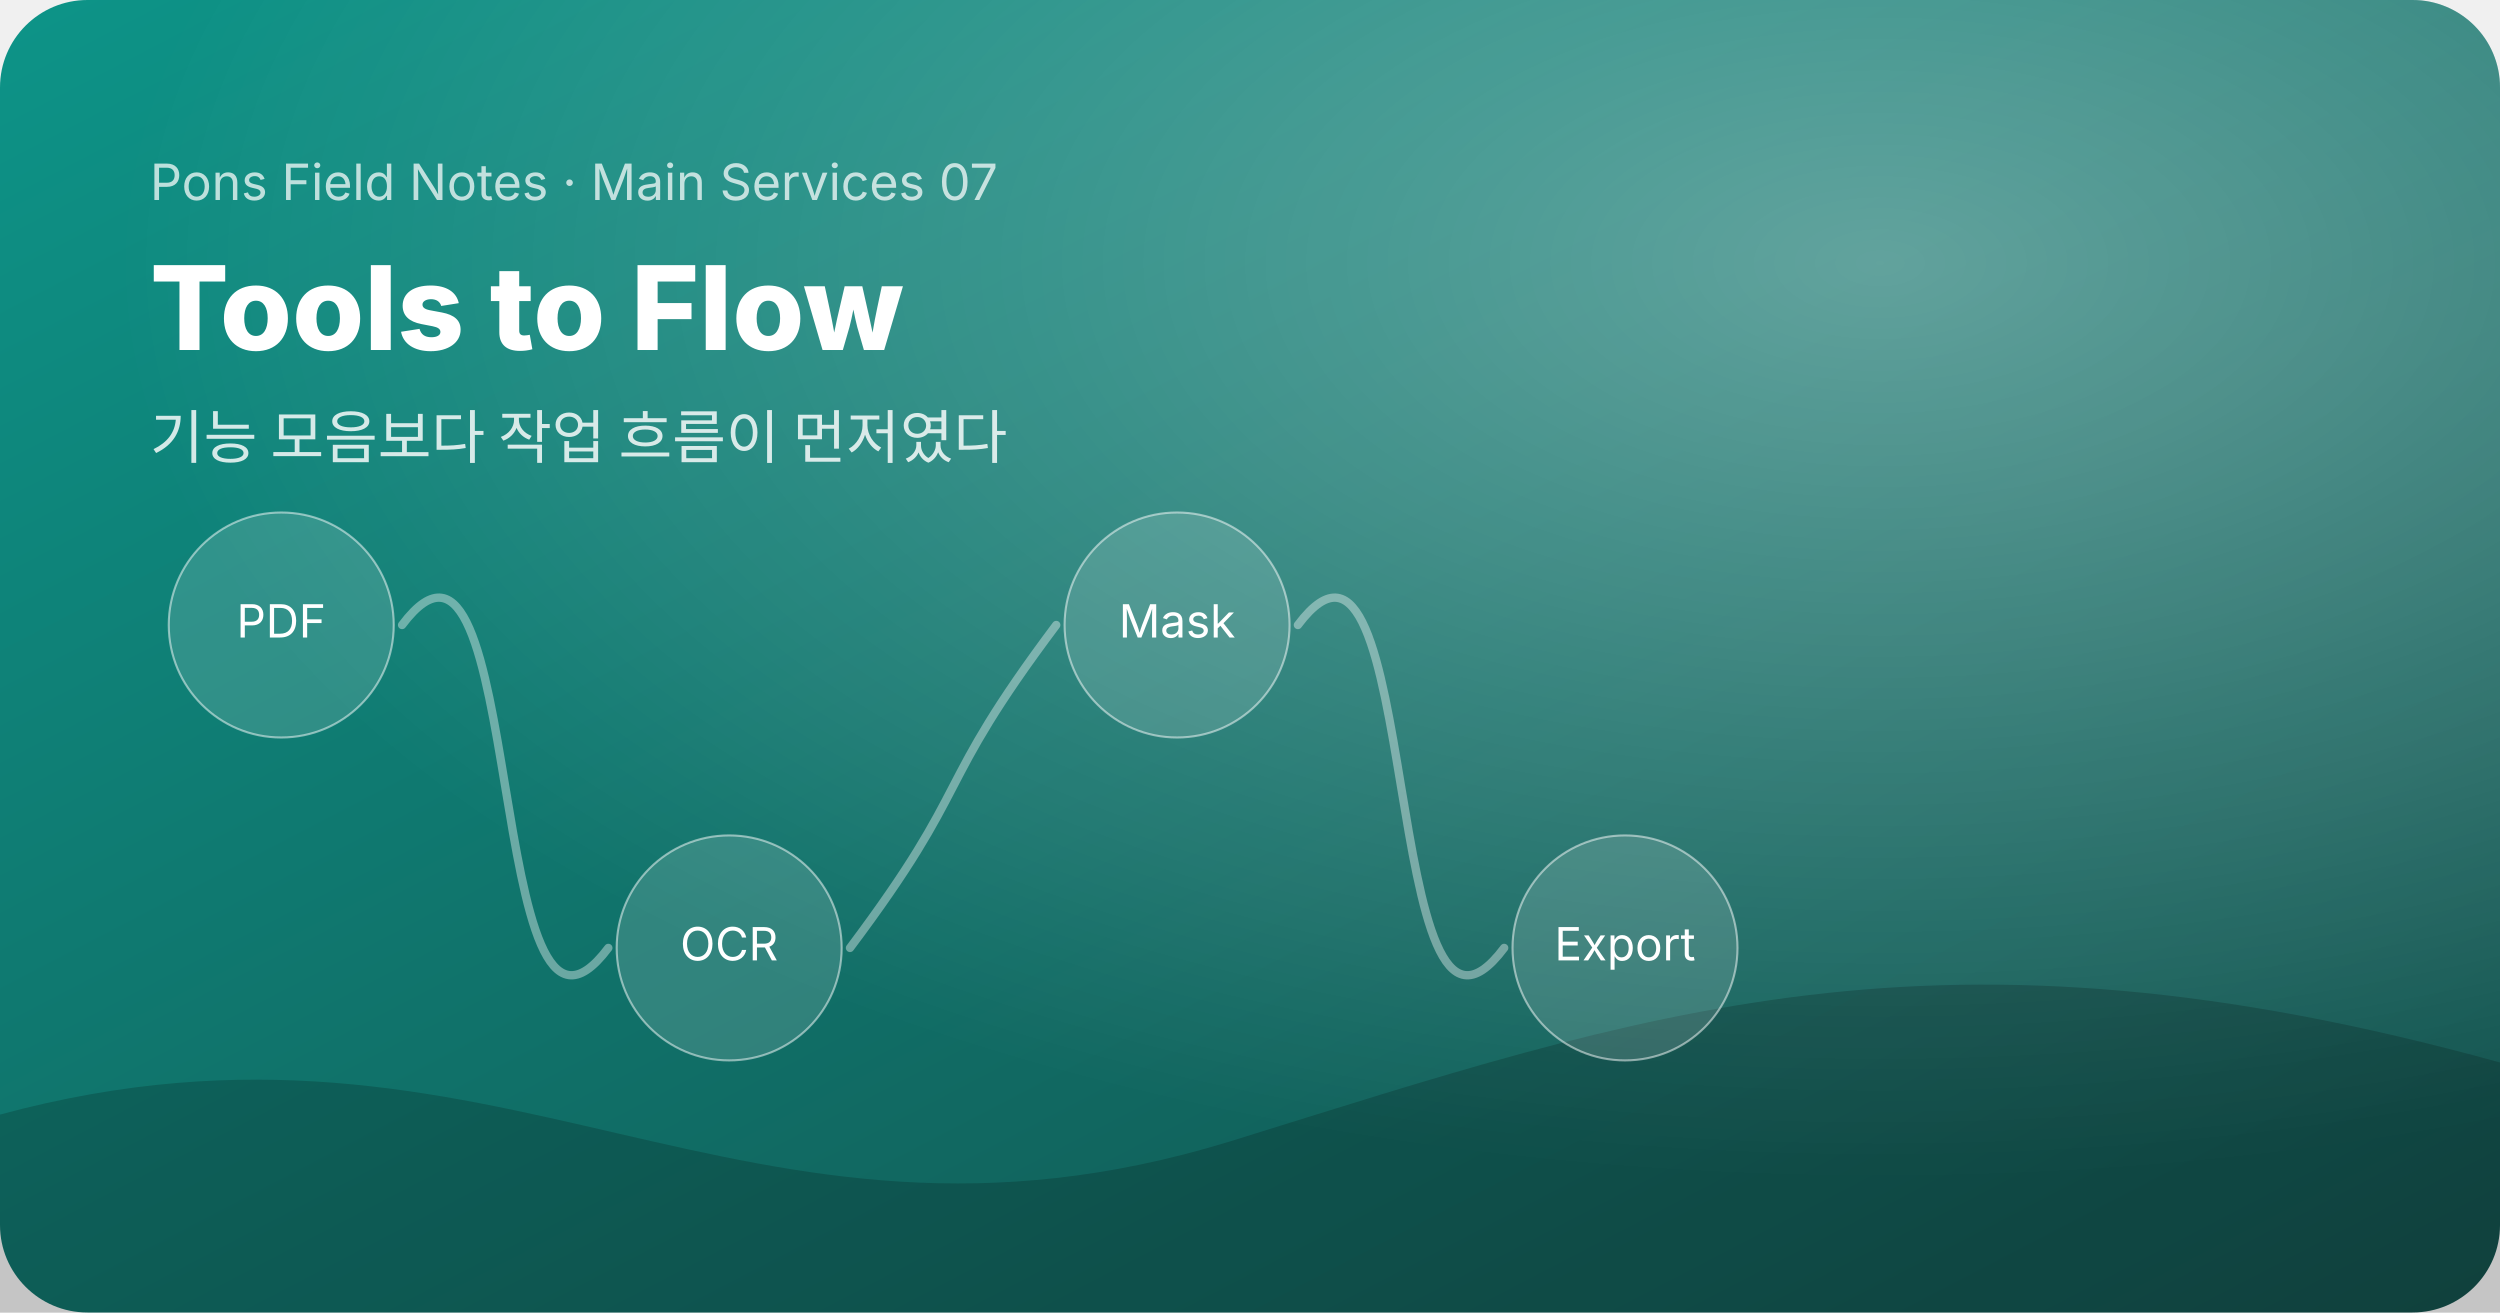
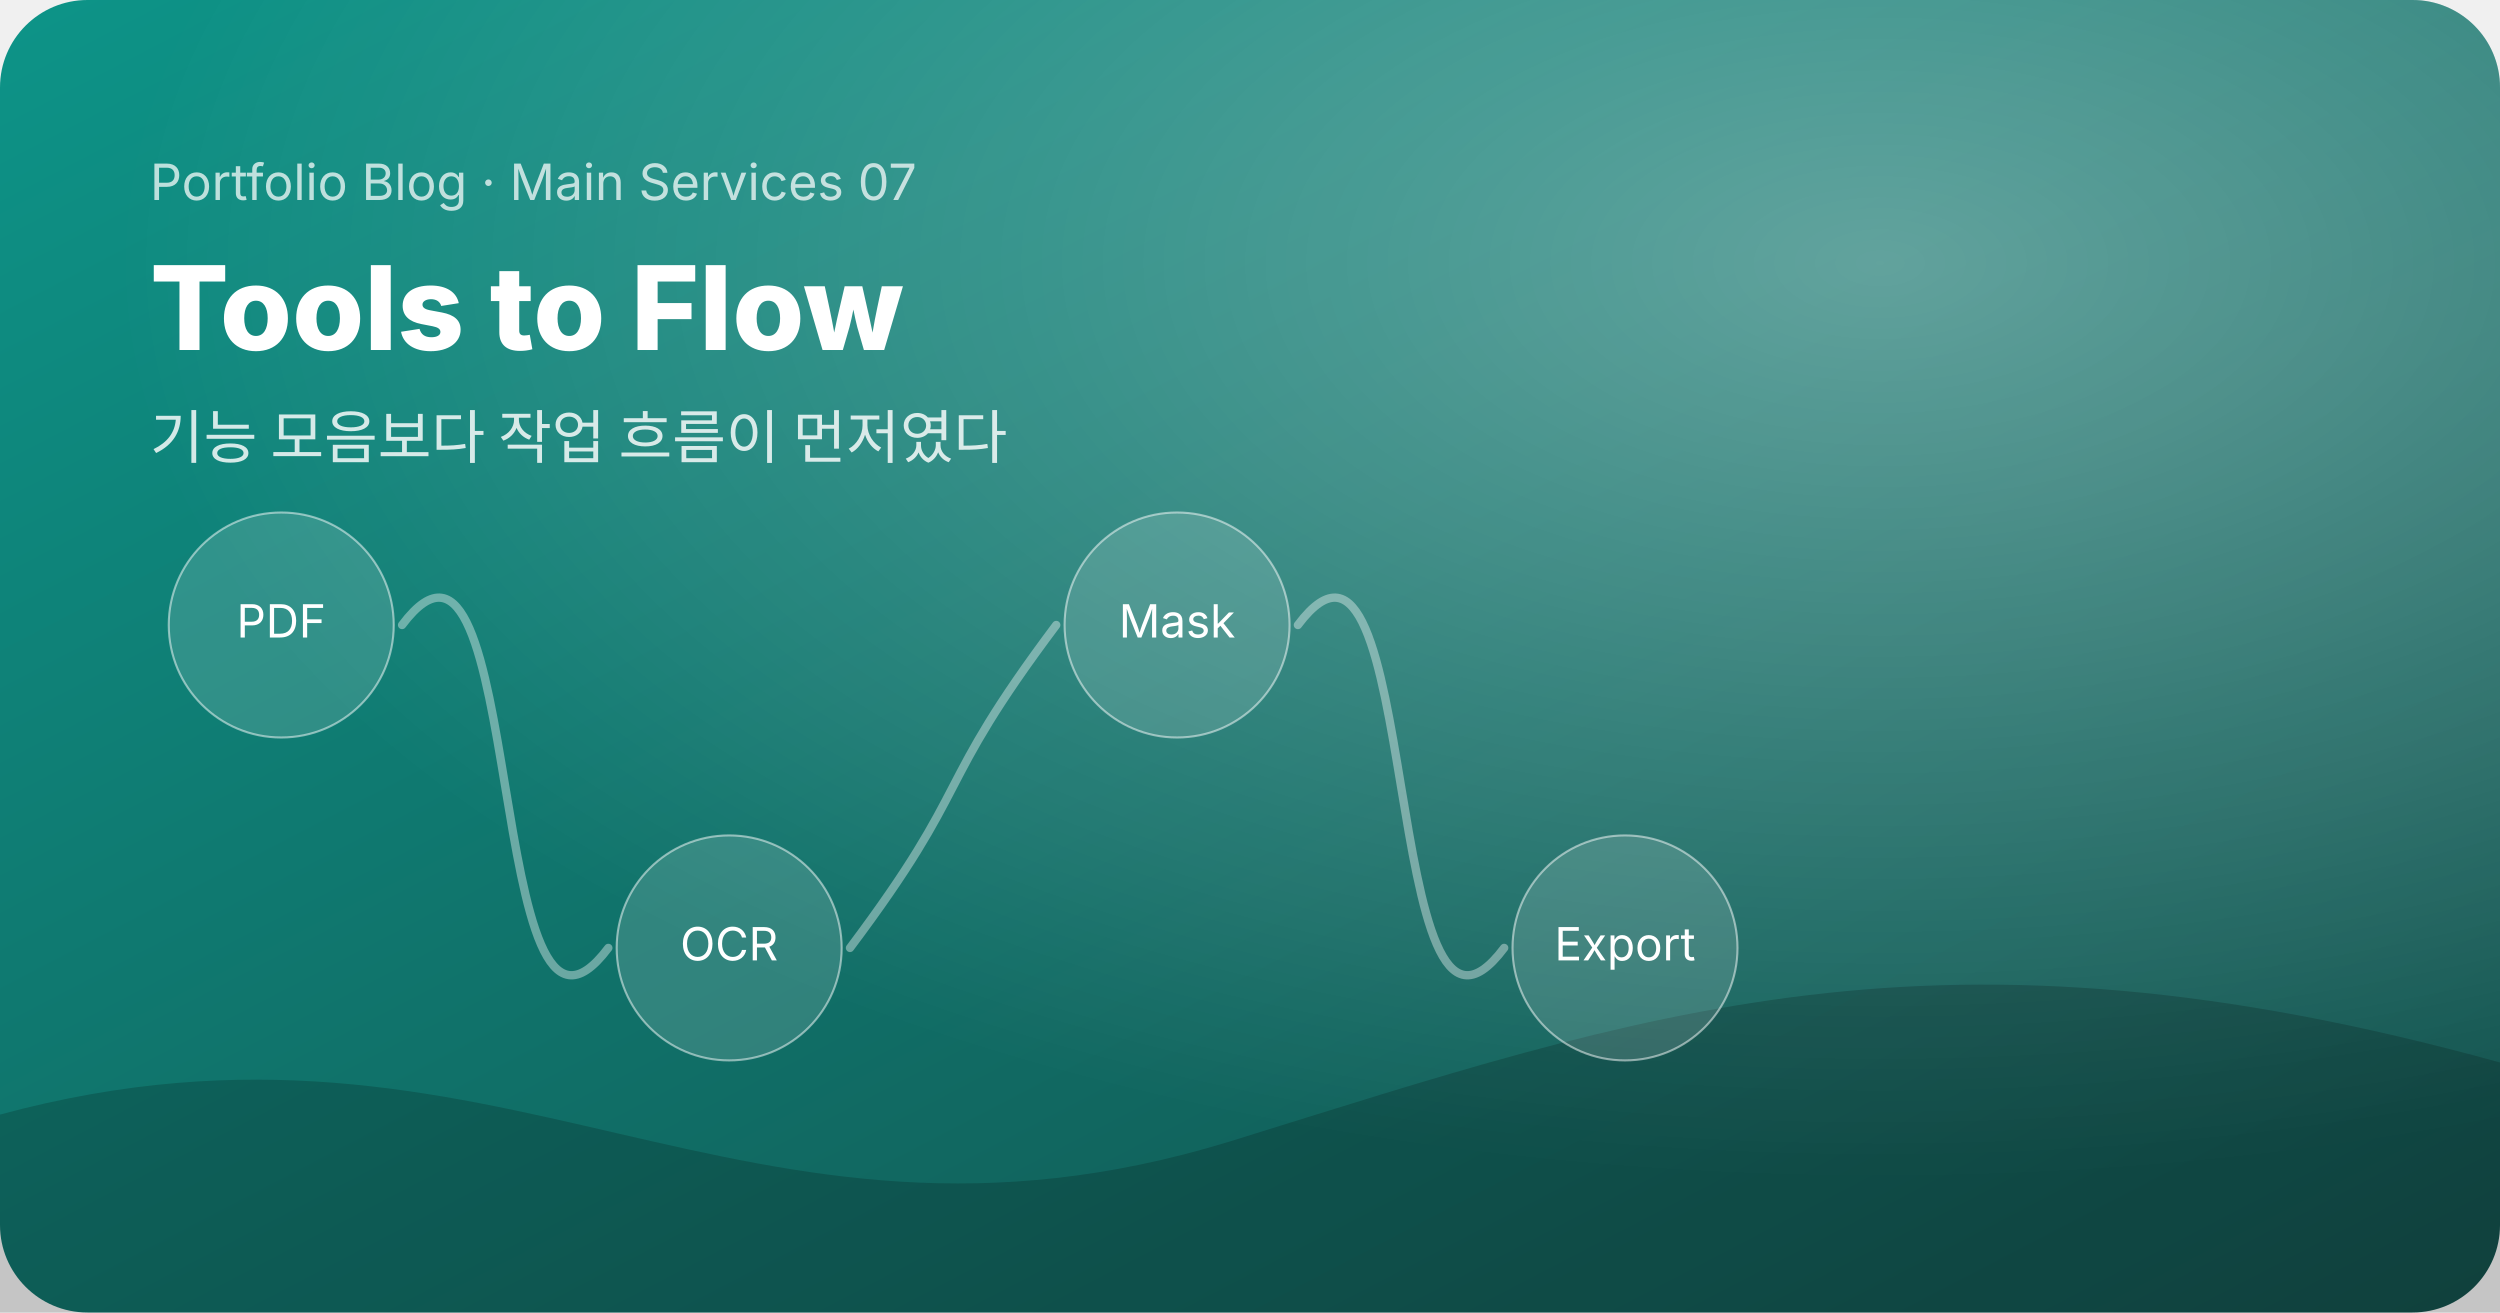
<svg xmlns="http://www.w3.org/2000/svg" width="1200" height="630" viewBox="0 0 1200 630">
  <defs>
    <linearGradient id="bg" x1="0" x2="1" y1="0" y2="1">
      <stop offset="0" stop-color="#0d9488" />
      <stop offset="1" stop-color="#134e4a" />
    </linearGradient>
    <radialGradient id="glow" cx="75%" cy="20%" r="70%">
      <stop offset="0" stop-color="rgba(255,255,255,0.34)" />
      <stop offset="1" stop-color="rgba(255,255,255,0)" />
    </radialGradient>
  </defs>
  <rect width="1200" height="630" rx="42" fill="url(#bg)" />
  <rect width="1200" height="630" rx="42" fill="url(#glow)" />
  <path d="M0 535 C240 470 355 620 590 548 C790 486 929 435 1200 510 L1200 630 L0 630 Z" fill="rgba(0,0,0,0.18)" />
-   <text x="72" y="96" font-size="24" fill="rgba(255,255,255,0.72)" font-family="Inter, Arial, sans-serif">Pons Field Notes · Main Services 07</text>
+   <text x="72" y="96" font-size="24" fill="rgba(255,255,255,0.72)" font-family="Inter, Arial, sans-serif">Portfolio Blog · Main Services 07</text>
  <text x="72" y="168" font-size="56" font-weight="800" fill="#fff" font-family="Inter, Arial, sans-serif">Tools to Flow</text>
  <text x="72" y="220" font-size="28" fill="rgba(255,255,255,0.82)" font-family="Inter, Arial, sans-serif">기능 모음보다 작업 흐름이 먼저였다</text>
  <path d="M 193 300 C 253 220, 232 535, 292 455" fill="none" stroke="rgba(255,255,255,0.38)" stroke-width="4" stroke-linecap="round" />
  <path d="M 408 455 C 468 375, 447 380, 507 300" fill="none" stroke="rgba(255,255,255,0.38)" stroke-width="4" stroke-linecap="round" />
  <path d="M 623 300 C 683 220, 662 535, 722 455" fill="none" stroke="rgba(255,255,255,0.38)" stroke-width="4" stroke-linecap="round" />
  <g>
    <circle cx="135" cy="300" r="54" fill="rgba(255,255,255,0.14)" stroke="rgba(255,255,255,0.5)" />
    <text x="135" y="306" text-anchor="middle" font-size="22" fill="#fff" font-family="Inter, Arial, sans-serif">PDF</text>
  </g>
  <g>
    <circle cx="350" cy="455" r="54" fill="rgba(255,255,255,0.14)" stroke="rgba(255,255,255,0.5)" />
    <text x="350" y="461" text-anchor="middle" font-size="22" fill="#fff" font-family="Inter, Arial, sans-serif">OCR</text>
  </g>
  <g>
    <circle cx="565" cy="300" r="54" fill="rgba(255,255,255,0.14)" stroke="rgba(255,255,255,0.5)" />
    <text x="565" y="306" text-anchor="middle" font-size="22" fill="#fff" font-family="Inter, Arial, sans-serif">Mask</text>
  </g>
  <g>
    <circle cx="780" cy="455" r="54" fill="rgba(255,255,255,0.14)" stroke="rgba(255,255,255,0.5)" />
    <text x="780" y="461" text-anchor="middle" font-size="22" fill="#fff" font-family="Inter, Arial, sans-serif">Export</text>
  </g>
</svg>
